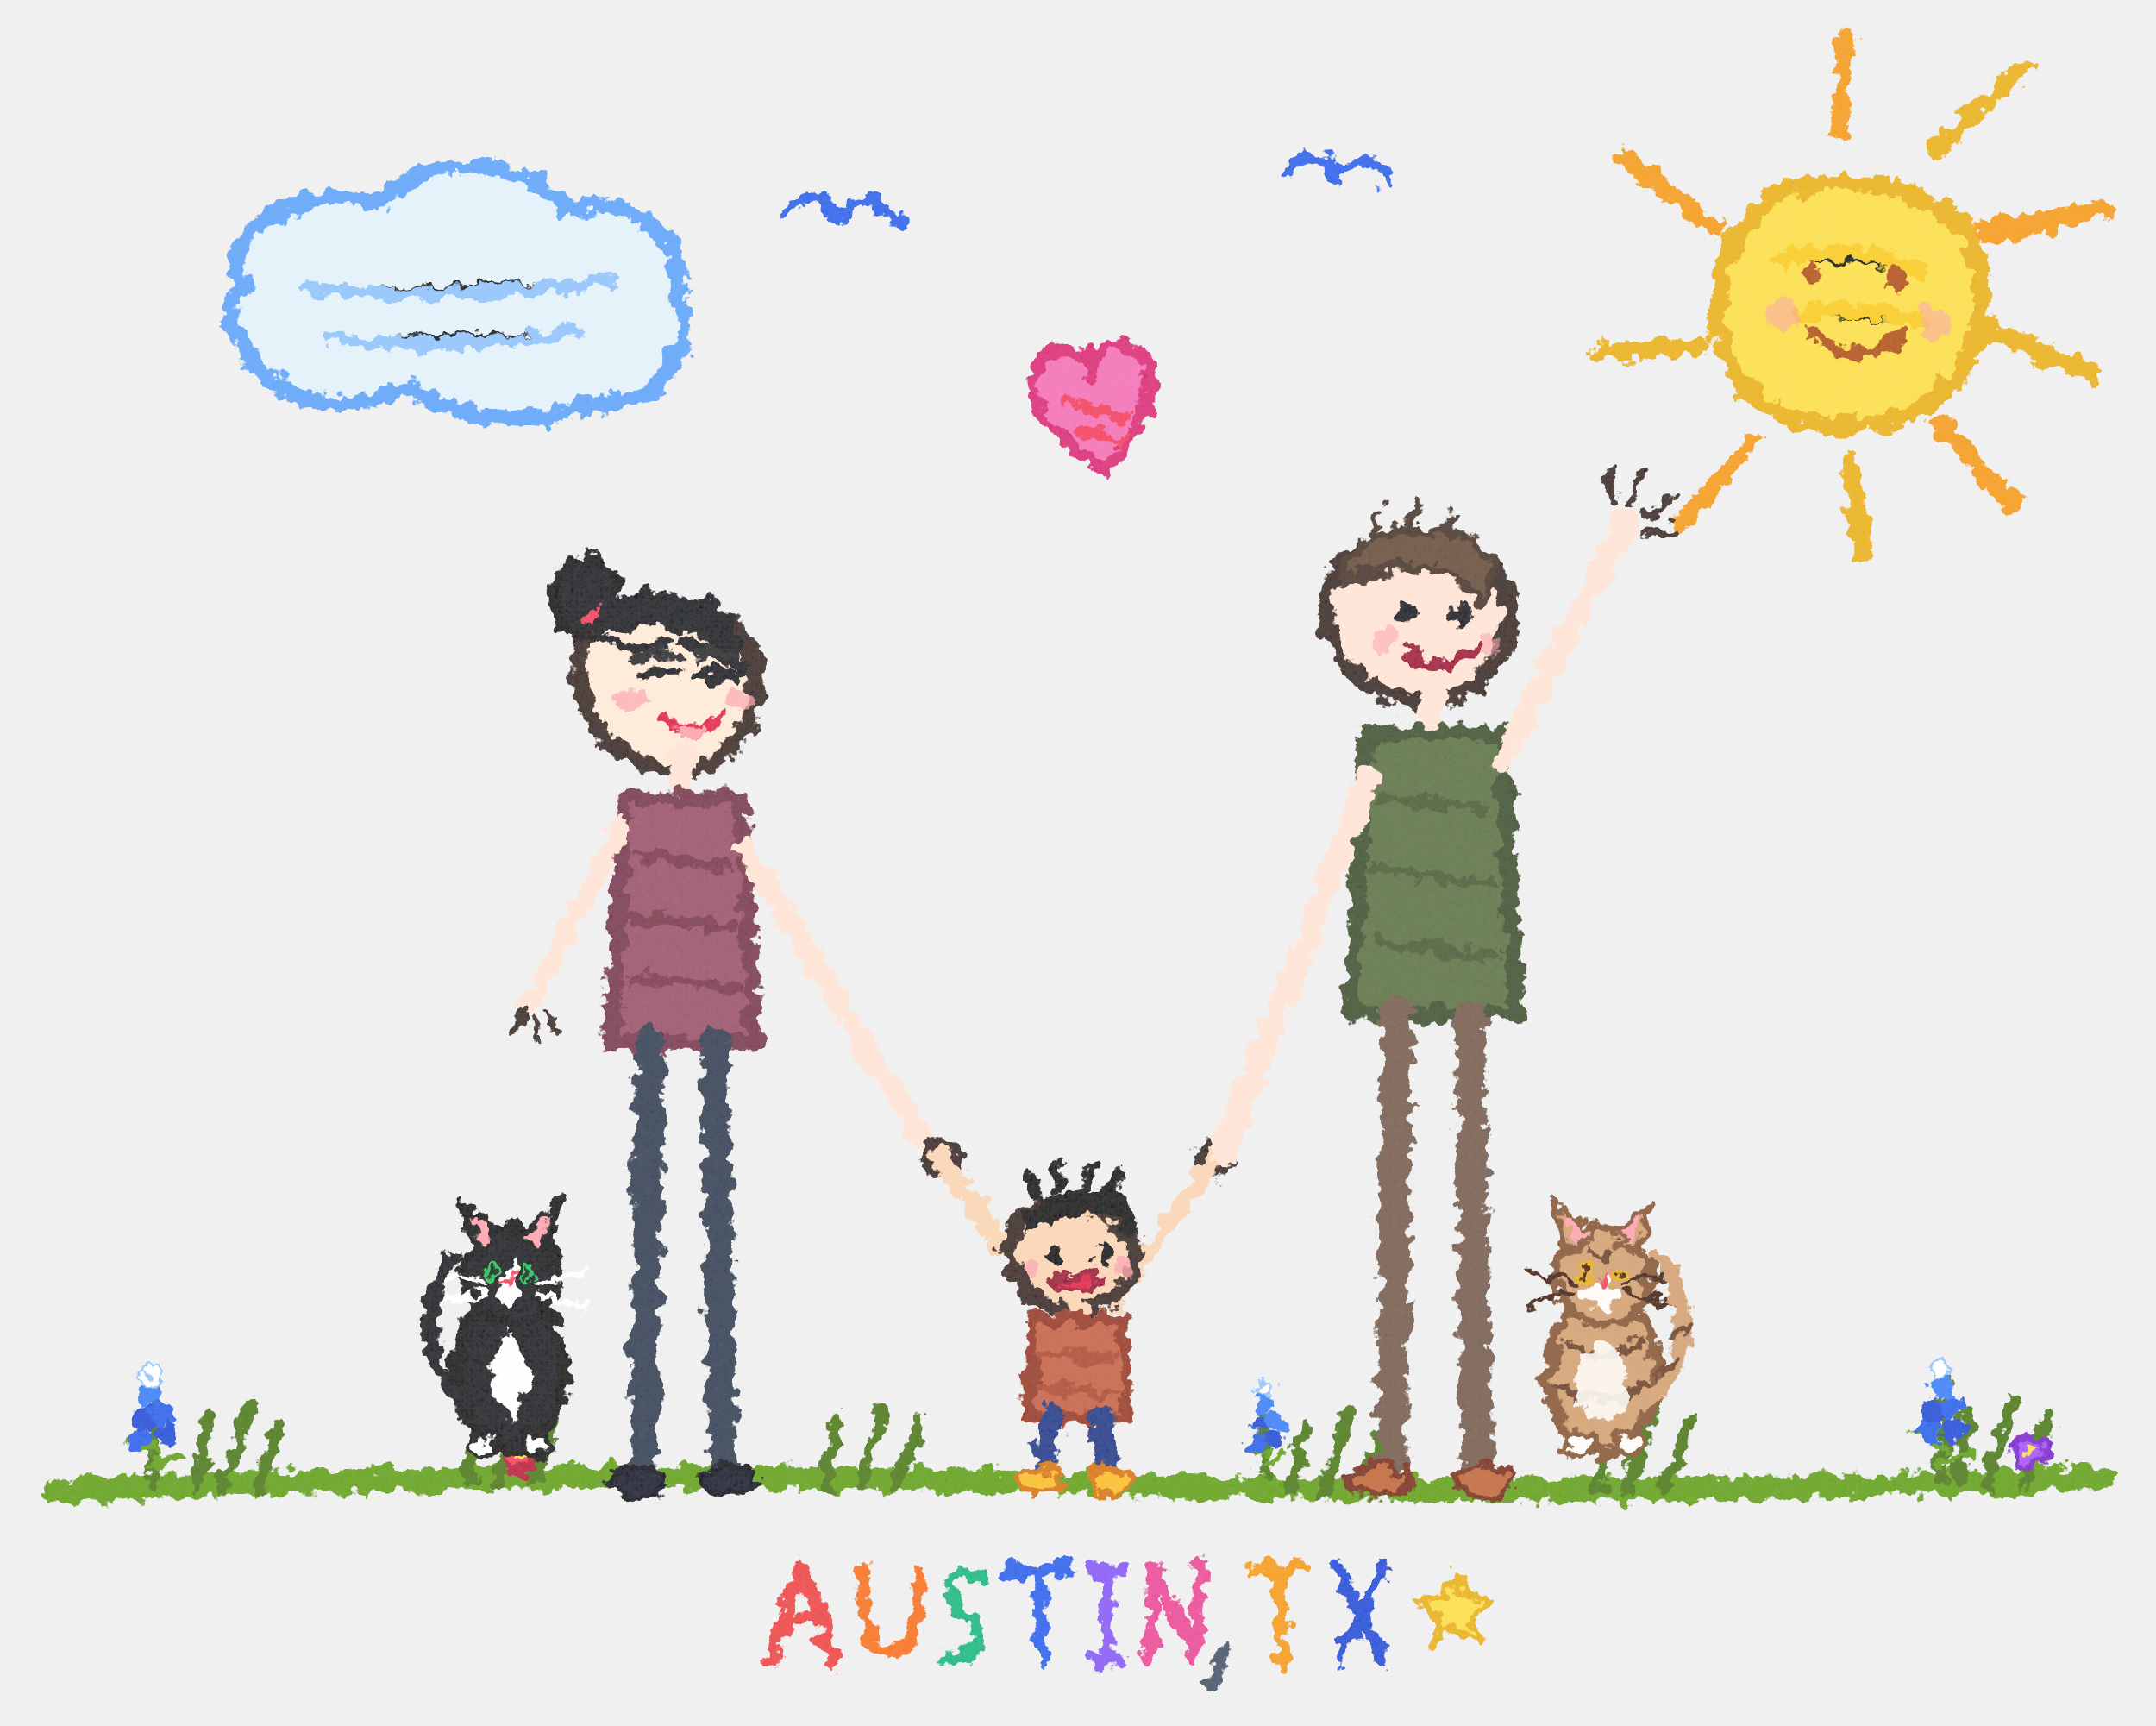
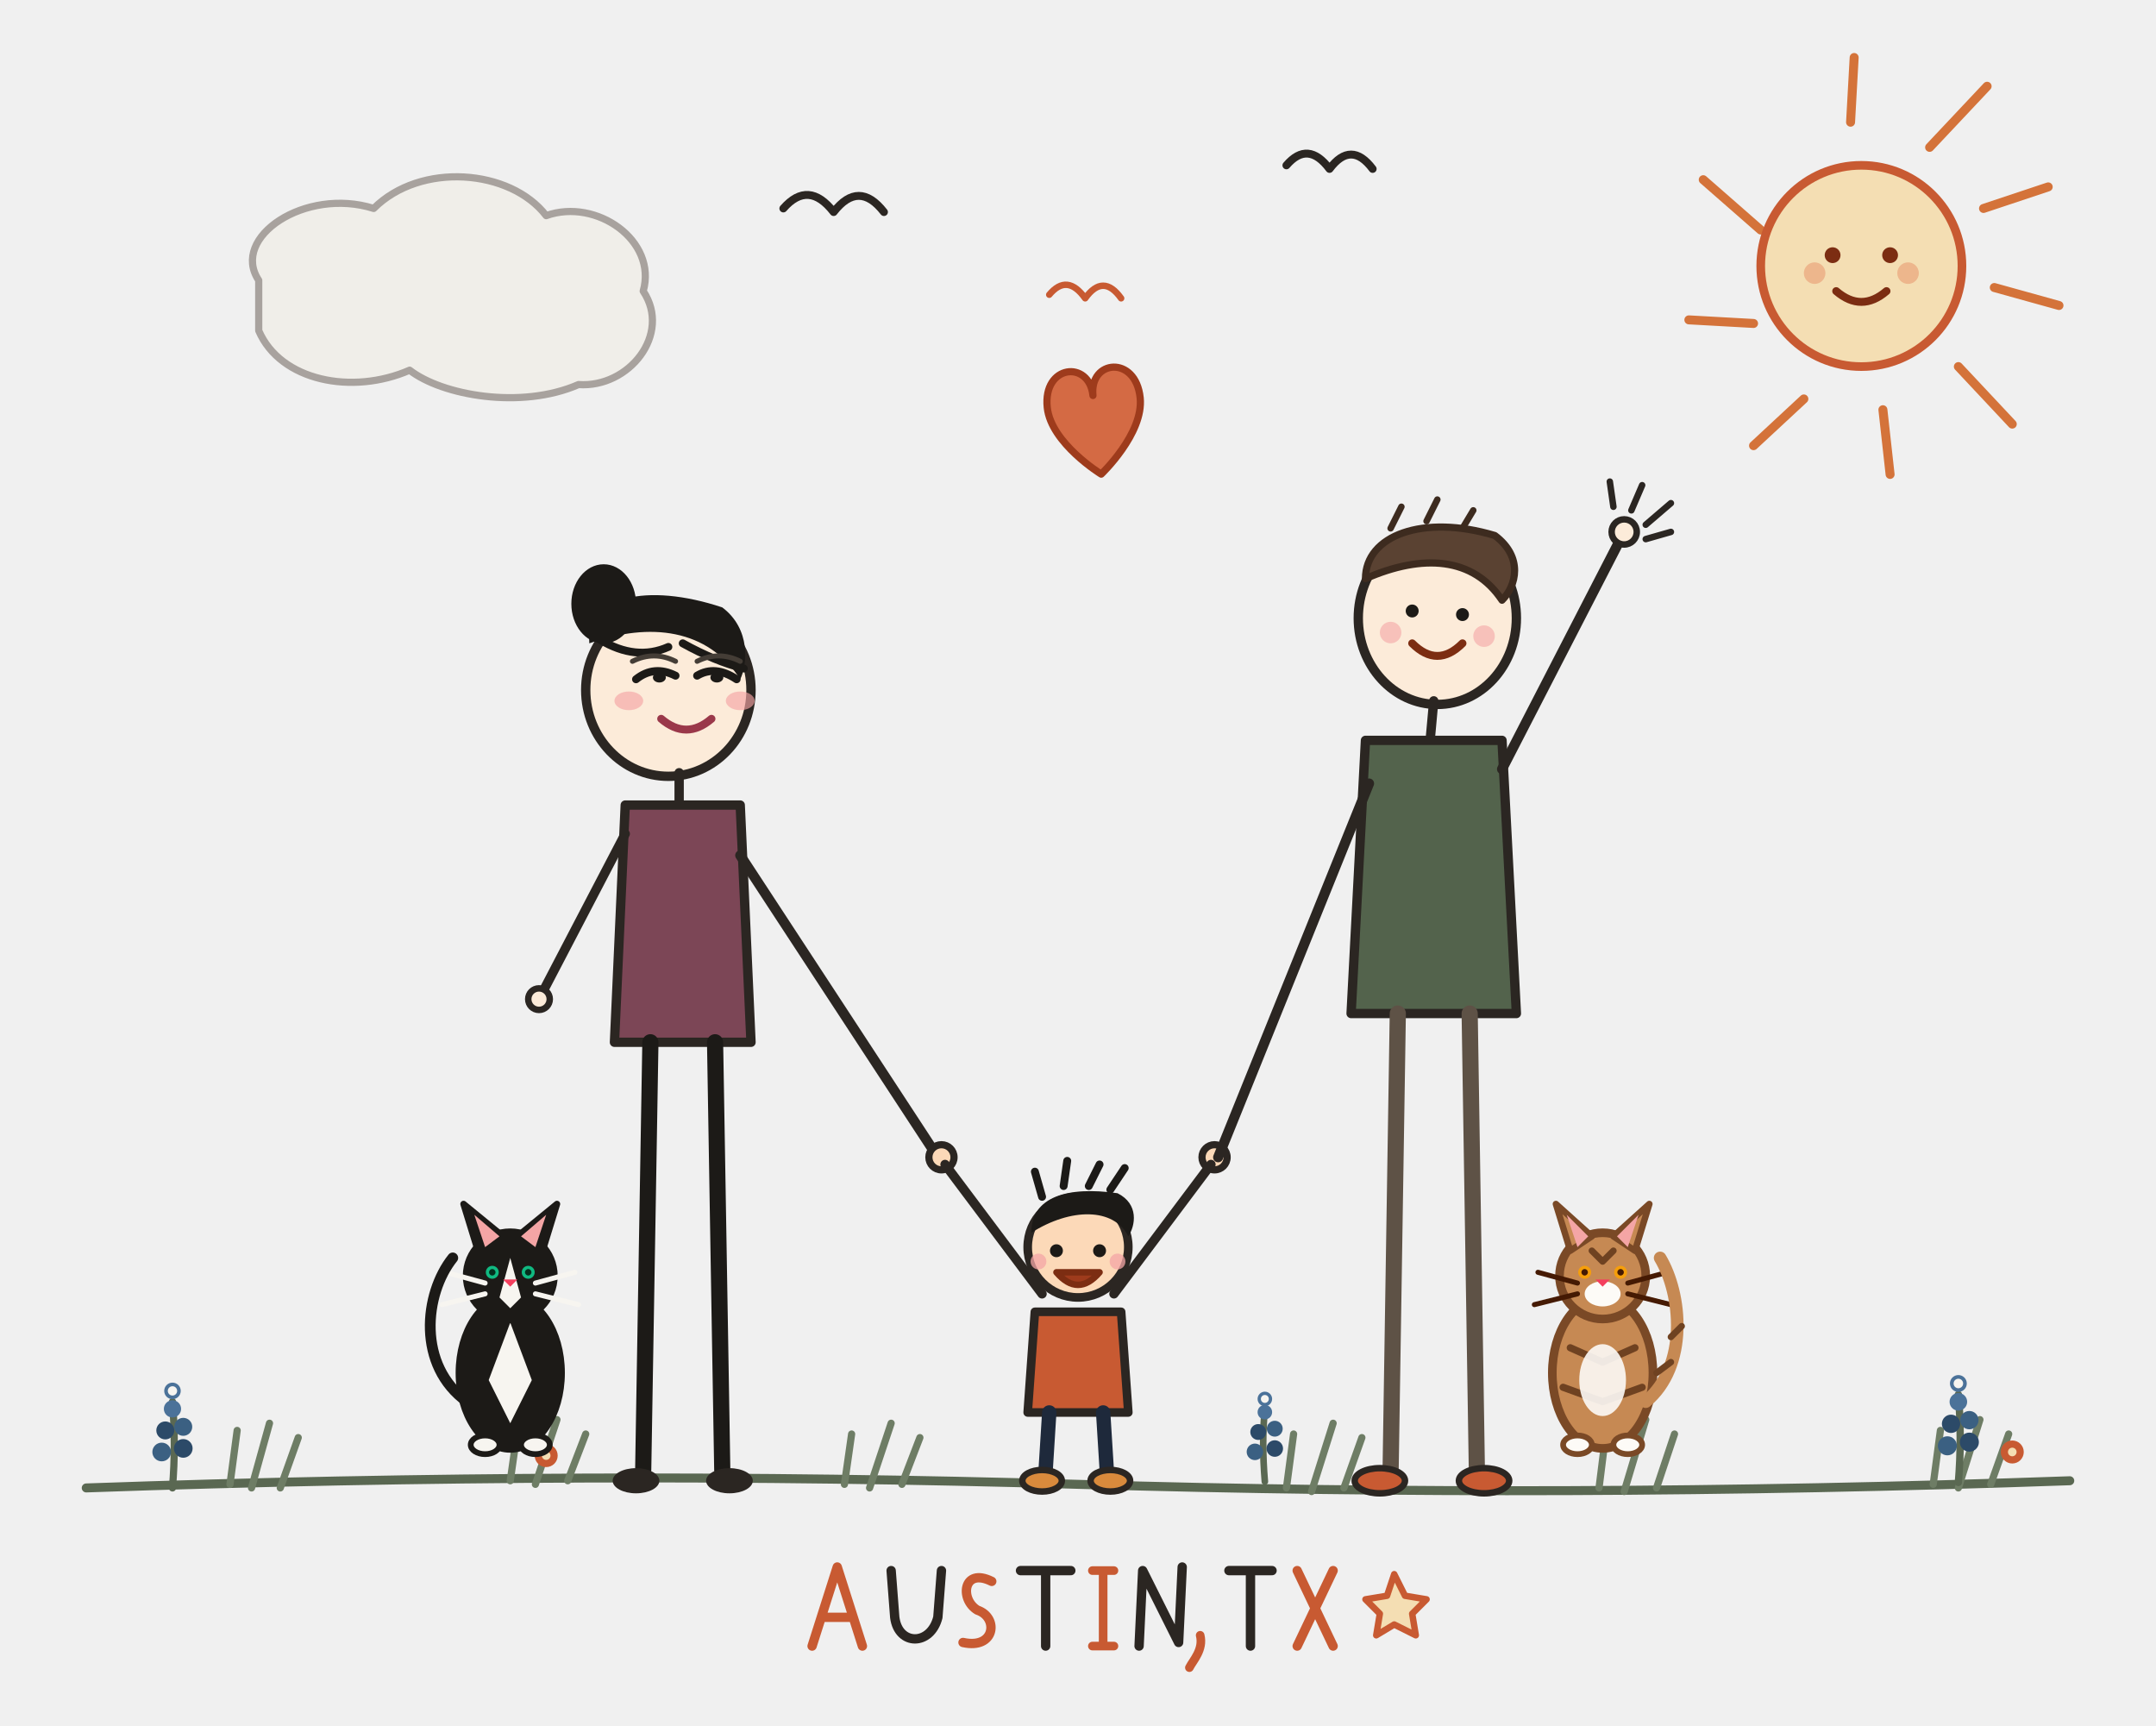
<svg xmlns="http://www.w3.org/2000/svg" viewBox="0 0 600 480" width="100%" height="100%">
-   <defs>
-     <filter id="crayon-rough" x="-10%" y="-10%" width="120%" height="120%" filterUnits="userSpaceOnUse">
-       <feTurbulence type="fractalNoise" baseFrequency="0.22" numOctaves="4" result="crayonJitter" />
-       <feDisplacementMap in="SourceGraphic" in2="crayonJitter" scale="6.8" xChannelSelector="R" yChannelSelector="G" result="wobblyEdges" />
-       <feTurbulence type="turbulence" baseFrequency="0.72" numOctaves="3" result="paperGrain" />
-       <feColorMatrix type="matrix" values="1 0 0 0 0  0 1 0 0 0  0 0 1 0 0  0 0 0 0.38 0" in="paperGrain" result="grainAlpha" />
-       <feComposite in="wobblyEdges" in2="grainAlpha" operator="arithmetic" k1="0.18" k2="0.9" k3="-0.14" k4="0.02" />
-     </filter>
-   </defs>
-   <g id="crayon-drawing" filter="url(#crayon-rough)" stroke-linecap="round" stroke-linejoin="round">
+   <g id="family-illustration" stroke-linecap="round" stroke-linejoin="round">
    <g id="sun">
-       <path d="M 512,36 L 514,10" stroke="#F59E0B" stroke-width="5" />
-       <path d="M 538,42 L 564,18" stroke="#EAB308" stroke-width="5" />
-       <path d="M 552,65 L 585,58" stroke="#F59E0B" stroke-width="5.5" />
-       <path d="M 554,92 L 582,104" stroke="#EAB308" stroke-width="5" />
-       <path d="M 540,118 L 560,140" stroke="#F59E0B" stroke-width="5.5" />
-       <path d="M 515,128 L 518,154" stroke="#EAB308" stroke-width="5" />
-       <path d="M 488,122 L 468,145" stroke="#F59E0B" stroke-width="4.5" />
-       <path d="M 474,96 L 445,98" stroke="#EAB308" stroke-width="5" />
-       <path d="M 478,64 L 452,44" stroke="#F59E0B" stroke-width="5" />
-       <path d="M 494,54 C 510,48 534,50 545,62 C 556,76 553,96 542,108 C 530,120 504,122 490,112 C 476,101 474,78 485,63 Z" fill="#FDE047" stroke="#EAB308" stroke-width="5" />
-       <path d="M 496,72 Q 515,67 534,75 M 500,88 Q 518,84 536,90" stroke="#FACC15" stroke-width="4" />
-       <ellipse cx="504" cy="76" rx="2.5" ry="3.2" fill="#B45309" />
-       <ellipse cx="528" cy="78" rx="2.5" ry="3.2" fill="#B45309" />
-       <path d="M 504,92 Q 516,104 530,93" stroke="#B45309" stroke-width="3.5" fill="none" />
-       <circle cx="496" cy="88" r="4.5" fill="#FCA5A5" opacity="0.6" />
-       <circle cx="538" cy="90" r="4.5" fill="#FCA5A5" opacity="0.6" />
+       <path d="M 515,34 L 516,16" stroke="#D4733A" stroke-width="2.5" />
+       <path d="M 537,41 L 553,24" stroke="#D4733A" stroke-width="2.5" />
+       <path d="M 552,58 L 570,52" stroke="#D4733A" stroke-width="2.5" />
+       <path d="M 555,80 L 573,85" stroke="#D4733A" stroke-width="2.5" />
+       <path d="M 545,102 L 560,118" stroke="#D4733A" stroke-width="2.5" />
+       <path d="M 524,114 L 526,132" stroke="#D4733A" stroke-width="2.5" />
+       <path d="M 502,111 L 488,124" stroke="#D4733A" stroke-width="2.5" />
+       <path d="M 488,90 L 470,89" stroke="#D4733A" stroke-width="2.5" />
+       <path d="M 490,64 L 474,50" stroke="#D4733A" stroke-width="2.5" />
+       <circle cx="518" cy="74" r="28" fill="#F4DEB3" stroke="#C85A32" stroke-width="2.4" />
+       <circle cx="510" cy="71" r="2.2" fill="#7C2D12" />
+       <circle cx="526" cy="71" r="2.2" fill="#7C2D12" />
+       <path d="M 511,81 Q 518,87 525,81" stroke="#7C2D12" stroke-width="2.2" fill="none" />
+       <circle cx="505" cy="76" r="3" fill="#E89B72" opacity="0.6" />
+       <circle cx="531" cy="76" r="3" fill="#E89B72" opacity="0.6" />
    </g>
    <g id="cloud">
-       <path d="M 68,80 C 58,66 84,50 106,56 C 120,42 146,44 158,58 C 174,53 192,66 188,82 C 196,96 182,114 166,112 C 148,120 124,116 114,108 C 96,116 74,112 68,96 C 63,90 62,84 68,80 Z" fill="rgba(224, 242, 254, 0.75)" stroke="#60A5FA" stroke-width="4.5" />
-       <path d="M 85,80 Q 128,84 170,78 M 92,94 Q 132,98 160,92" stroke="#93C5FD" stroke-width="3.5" />
+       <path d="M 72,78 C 64,66 85,52 104,58 C 117,45 142,47 152,60 C 166,55 183,67 179,81 C 187,93 175,108 161,107 C 145,114 123,110 114,103 C 98,110 78,106 72,92 Z" fill="rgba(240, 237, 230, 0.7)" stroke="#A8A29E" stroke-width="2" />
    </g>
-     <g id="birds" stroke-linecap="round" stroke-linejoin="round" stroke="#2563EB" stroke-width="3.5" fill="none">
-       <path d="M 218,60 Q 226,50 234,61 Q 242,51 250,62" />
-       <path d="M 358,48 Q 365,39 372,49 Q 379,40 386,50" />
+     <g id="sky-creatures" stroke-linecap="round" stroke-linejoin="round" stroke="#2B2622" stroke-width="2.2" fill="none">
+       <path d="M 218,58 Q 225,50 232,59 Q 239,50 246,59" />
+       <path d="M 358,46 Q 364,39 370,47 Q 376,39 382,47" />
+       <path d="M 292,82 Q 297,76 302,83 Q 307,76 312,83" stroke="#C85A32" stroke-width="1.8" />
    </g>
-     <g id="heart" transform="translate(305, 115) rotate(-8)">
-       <path d="M 0,-10 C 0,-22 -16,-22 -16,-8 C -16,4 0,16 0,16 C 0,16 16,4 16,-8 C 16,-22 0,-22 0,-10 Z" fill="#F472B6" stroke="#DB2777" stroke-width="3.5" />
-       <path d="M -8,-4 L 8,2 M -6,4 L 6,8" stroke="#F43F5E" stroke-width="2.5" />
+     <g id="heart" transform="translate(305, 118) rotate(-6)">
+       <path d="M 0,-8 C 0,-18 -13,-18 -13,-6 C -13,4 0,14 0,14 C 0,14 13,4 13,-6 C 13,-18 0,-18 0,-8 Z" fill="#D46A44" stroke="#9E3B1C" stroke-width="2" />
    </g>
    <g id="ground">
-       <path d="M 15,415 Q 160,408 300,413 Q 440,417 585,411" stroke="#65A30D" stroke-width="6.5" fill="none" />
-       <path d="M 55,413 L 58,394 M 62,414 L 69,392 M 72,414 L 78,396" stroke="#4D7C0F" stroke-width="3.5" />
-       <path d="M 130,412 L 133,394 M 138,413 L 145,391 M 148,412 L 155,395" stroke="#4D7C0F" stroke-width="3.5" />
-       <path d="M 230,413 L 233,395 M 239,414 L 246,392 M 249,413 L 256,396" stroke="#4D7C0F" stroke-width="3.5" />
-       <path d="M 360,415 L 363,397 M 368,416 L 375,393 M 378,415 L 385,397" stroke="#4D7C0F" stroke-width="3.5" />
-       <path d="M 445,414 L 448,395 M 453,415 L 460,392 M 463,414 L 470,396" stroke="#4D7C0F" stroke-width="3.5" />
-       <path d="M 545,412 L 548,394 M 553,413 L 560,390 M 563,412 L 570,395" stroke="#4D7C0F" stroke-width="3.5" />
-       <circle cx="145" cy="405" r="4.5" fill="#F43F5E" stroke="#BE123C" stroke-width="2" />
-       <circle cx="145" cy="405" r="1.8" fill="#FDE047" />
-       <circle cx="565" cy="404" r="4.5" fill="#A855F7" stroke="#7E22CE" stroke-width="2" />
-       <circle cx="565" cy="404" r="1.8" fill="#FDE047" />
-       <g id="bluebonnet-1" transform="translate(42, 386)">
-         <path d="M 0,26 Q 2,12 1,0" stroke="#4D7C0F" stroke-width="3" fill="none" />
-         <path d="M 1,18 L -6,14 M 1,22 L 8,19" stroke="#65A30D" stroke-width="2.5" />
-         <circle cx="-3" cy="14" r="3.2" fill="#2563EB" />
-         <circle cx="4" cy="13" r="3.2" fill="#1D4ED8" />
-         <circle cx="-2" cy="8" r="3.2" fill="#1D4ED8" />
-         <circle cx="3" cy="7" r="3.2" fill="#2563EB" />
-         <circle cx="0" cy="2" r="3" fill="#3B82F6" />
-         <circle cx="0" cy="-3" r="2.2" fill="#FFFFFF" stroke="#93C5FD" stroke-width="0.8" />
+       <path d="M 24,414 Q 165,409 300,413 Q 435,417 576,412" stroke="#5A6852" stroke-width="2.5" fill="none" />
+       <path d="M 64,413 L 66,398 M 70,414 L 75,396 M 78,414 L 83,400" stroke="#6E7D65" stroke-width="2" />
+       <path d="M 142,412 L 144,398 M 149,413 L 155,395 M 158,412 L 163,399" stroke="#6E7D65" stroke-width="2" />
+       <path d="M 235,413 L 237,399 M 242,414 L 248,396 M 251,413 L 256,400" stroke="#6E7D65" stroke-width="2" />
+       <path d="M 358,414 L 360,399 M 365,415 L 371,396 M 374,414 L 379,400" stroke="#6E7D65" stroke-width="2" />
+       <path d="M 445,414 L 447,398 M 452,415 L 458,395 M 461,414 L 466,399" stroke="#6E7D65" stroke-width="2" />
+       <path d="M 538,413 L 540,398 M 545,414 L 551,395 M 554,413 L 559,399" stroke="#6E7D65" stroke-width="2" />
+       <g id="bluebonnet-1" transform="translate(48, 390)">
+         <path d="M 0,24 Q 1,12 0,0" stroke="#5A6852" stroke-width="2" fill="none" />
+         <circle cx="-3" cy="14" r="2.6" fill="#3B6082" />
+         <circle cx="3" cy="13" r="2.6" fill="#2C4A68" />
+         <circle cx="-2" cy="8" r="2.5" fill="#2C4A68" />
+         <circle cx="3" cy="7" r="2.5" fill="#3B6082" />
+         <circle cx="0" cy="2" r="2.4" fill="#4B7299" />
+         <circle cx="0" cy="-3" r="1.8" fill="#F7F5F0" stroke="#4B7299" stroke-width="1" />
      </g>
-       <g id="bluebonnet-2" transform="translate(352, 390) scale(0.9)">
-         <path d="M 0,24 Q -1,10 0,0" stroke="#4D7C0F" stroke-width="3" fill="none" />
-         <path d="M 0,16 L -5,13 M 0,20 L 6,17" stroke="#65A30D" stroke-width="2.5" />
-         <circle cx="-3" cy="13" r="3" fill="#2563EB" />
-         <circle cx="3" cy="12" r="3" fill="#1D4ED8" />
-         <circle cx="-2" cy="7" r="3" fill="#1D4ED8" />
-         <circle cx="3" cy="6" r="3" fill="#3B82F6" />
-         <circle cx="0" cy="1" r="2.8" fill="#3B82F6" />
-         <circle cx="0" cy="-3.5" r="2.2" fill="#FFFFFF" stroke="#93C5FD" stroke-width="0.8" />
+       <g id="bluebonnet-2" transform="translate(352, 392) scale(0.92)">
+         <path d="M 0,22 Q -1,10 0,0" stroke="#5A6852" stroke-width="2" fill="none" />
+         <circle cx="-3" cy="13" r="2.5" fill="#3B6082" />
+         <circle cx="3" cy="12" r="2.5" fill="#2C4A68" />
+         <circle cx="-2" cy="7" r="2.4" fill="#2C4A68" />
+         <circle cx="3" cy="6" r="2.4" fill="#3B6082" />
+         <circle cx="0" cy="1" r="2.2" fill="#4B7299" />
+         <circle cx="0" cy="-3" r="1.7" fill="#F7F5F0" stroke="#4B7299" stroke-width="1" />
      </g>
-       <g id="bluebonnet-3" transform="translate(540, 384) scale(1.05)">
-         <path d="M 0,26 Q 2,12 1,0" stroke="#4D7C0F" stroke-width="3" fill="none" />
-         <path d="M 1,18 L -6,14 M 1,22 L 8,19" stroke="#65A30D" stroke-width="2.5" />
-         <circle cx="-3.5" cy="14" r="3.2" fill="#2563EB" />
-         <circle cx="3.5" cy="13" r="3.2" fill="#1D4ED8" />
-         <circle cx="-2.5" cy="8" r="3.2" fill="#1D4ED8" />
-         <circle cx="3.5" cy="7" r="3.2" fill="#2563EB" />
-         <circle cx="0" cy="2" r="3" fill="#3B82F6" />
-         <circle cx="0" cy="-3" r="2.4" fill="#FFFFFF" stroke="#93C5FD" stroke-width="0.8" />
+       <g id="bluebonnet-3" transform="translate(545, 388) scale(1.02)">
+         <path d="M 0,24 Q 1,12 0,0" stroke="#5A6852" stroke-width="2" fill="none" />
+         <circle cx="-3" cy="14" r="2.6" fill="#3B6082" />
+         <circle cx="3" cy="13" r="2.6" fill="#2C4A68" />
+         <circle cx="-2" cy="8" r="2.5" fill="#2C4A68" />
+         <circle cx="3" cy="7" r="2.5" fill="#3B6082" />
+         <circle cx="0" cy="2" r="2.4" fill="#4B7299" />
+         <circle cx="0" cy="-3" r="1.8" fill="#F7F5F0" stroke="#4B7299" stroke-width="1" />
      </g>
+       <circle cx="152" cy="405" r="3.2" fill="#C85A32" />
+       <circle cx="152" cy="405" r="1.2" fill="#F4DEB3" />
+       <circle cx="560" cy="404" r="3.2" fill="#C85A32" />
+       <circle cx="560" cy="404" r="1.2" fill="#F4DEB3" />
    </g>
    <g id="mom">
-       <path d="M 174,168 C 158,171 157,194 171,208 C 185,219 206,215 210,195 C 214,174 195,164 174,168 Z" fill="#FFEAD8" stroke="#3A2820" stroke-width="4.5" />
-       <ellipse cx="163" cy="166" rx="9" ry="11" fill="#18181B" stroke="#09090B" stroke-width="2.5" />
-       <circle cx="166" cy="172" r="3.2" fill="#F43F5E" />
-       <path d="M 164,178 C 163,165 180,161 200,168 C 208,174 207,184 205,188 C 196,173 180,171 164,178 Z" fill="#18181B" />
-       <path d="M 166,177 Q 176,183 186,179" stroke="#18181B" stroke-width="3" fill="none" />
-       <path d="M 190,178 Q 199,183 207,185" stroke="#18181B" stroke-width="3" fill="none" />
-       <path d="M 178,189 Q 183,185 189,188" stroke="#18181B" stroke-width="2.8" fill="none" />
-       <ellipse cx="184" cy="188.5" rx="2.2" ry="1.8" fill="#18181B" />
-       <path d="M 177,183 Q 183,180 189,183" stroke="#27272A" stroke-width="1.8" fill="none" />
-       <path d="M 194,188 Q 200,185 205,189" stroke="#18181B" stroke-width="2.8" fill="none" />
-       <ellipse cx="199.5" cy="188.5" rx="2.2" ry="1.8" fill="#18181B" />
-       <path d="M 194,183 Q 200,180 205,183" stroke="#27272A" stroke-width="1.8" fill="none" />
-       <ellipse cx="176" cy="195" rx="4.5" ry="3.2" fill="#FDA4AF" opacity="0.75" />
-       <ellipse cx="206" cy="195" rx="4.5" ry="3.2" fill="#FDA4AF" opacity="0.75" />
-       <path d="M 184,200 Q 192,207 200,200" stroke="#E11D48" stroke-width="3" fill="none" />
-       <path d="M 188,203 Q 192,205 196,203" stroke="#FDA4AF" stroke-width="2" fill="none" />
-       <path d="M 190,209 L 189,222" stroke="#FFE4D6" stroke-width="6.5" />
-       <path d="M 174,222 L 206,222 L 210,290 L 170,290 Z" fill="#9C526B" stroke="#7A3950" stroke-width="4.5" />
-       <path d="M 178,238 L 202,241 M 175,255 L 204,258 M 176,272 L 205,275" stroke="#7E374E" stroke-width="3" />
-       <path d="M 173,230 L 148,278" stroke="#FFE4D6" stroke-width="5.5" />
-       <circle cx="148" cy="278" r="3.5" fill="#FFE4D6" />
-       <path d="M 146,282 L 143,288 M 149,283 L 149,289 M 152,282 L 155,287" stroke="#3A2820" stroke-width="2" />
-       <path d="M 207,236 L 260,322" stroke="#FFE4D6" stroke-width="6" />
-       <path d="M 181,290 L 179,409" stroke="#334155" stroke-width="8" />
-       <path d="M 199,290 L 201,409" stroke="#334155" stroke-width="8" />
-       <ellipse cx="177" cy="412" rx="7.5" ry="4" fill="#0F172A" stroke="#020617" stroke-width="2" />
-       <ellipse cx="203" cy="412" rx="7.5" ry="4" fill="#0F172A" stroke="#020617" stroke-width="2" />
+       <ellipse cx="186" cy="192" rx="23" ry="24" fill="#FCEBD9" stroke="#2B2622" stroke-width="2.6" />
+       <ellipse cx="168" cy="168" rx="8" ry="10" fill="#1C1A17" stroke="#1C1A17" stroke-width="2" />
+       <circle cx="171" cy="174" r="2.5" fill="#C85A32" />
+       <path d="M 164,179 C 163,166 180,162 201,169 C 209,175 208,185 206,189 C 197,175 181,173 164,179 Z" fill="#1C1A17" />
+       <path d="M 167,178 Q 177,184 186,180" stroke="#1C1A17" stroke-width="2.2" fill="none" />
+       <path d="M 190,179 Q 199,184 207,186" stroke="#1C1A17" stroke-width="2.2" fill="none" />
+       <path d="M 177,189 Q 182,185 188,188" stroke="#1C1A17" stroke-width="2.2" fill="none" />
+       <ellipse cx="183.5" cy="188.5" rx="1.8" ry="1.4" fill="#1C1A17" />
+       <path d="M 176,184 Q 182,181 188,184" stroke="#443D36" stroke-width="1.4" fill="none" />
+       <path d="M 194,188 Q 199,185 205,189" stroke="#1C1A17" stroke-width="2.2" fill="none" />
+       <ellipse cx="199.5" cy="188.5" rx="1.8" ry="1.4" fill="#1C1A17" />
+       <path d="M 194,184 Q 200,181 206,184" stroke="#443D36" stroke-width="1.4" fill="none" />
+       <ellipse cx="175" cy="195" rx="4" ry="2.6" fill="#F4A5A5" opacity="0.65" />
+       <ellipse cx="206" cy="195" rx="4" ry="2.6" fill="#F4A5A5" opacity="0.65" />
+       <path d="M 184,200 Q 191,206 198,200" stroke="#9A384A" stroke-width="2.2" fill="none" />
+       <path d="M 189,215 L 189,224" stroke="#2B2622" stroke-width="2.6" />
+       <path d="M 174,224 L 206,224 L 209,290 L 171,290 Z" fill="#7C4656" stroke="#2B2622" stroke-width="2.6" />
+       <path d="M 174,232 L 150,278" stroke="#2B2622" stroke-width="2.6" />
+       <circle cx="150" cy="278" r="3" fill="#FCEBD9" stroke="#2B2622" stroke-width="1.8" />
+       <path d="M 206,238 L 261,322" stroke="#2B2622" stroke-width="2.8" />
+       <path d="M 181,290 L 179,409" stroke="#1C1A17" stroke-width="4.5" />
+       <path d="M 199,290 L 201,409" stroke="#1C1A17" stroke-width="4.5" />
+       <ellipse cx="177" cy="412" rx="6.5" ry="3.5" fill="#2B2622" />
+       <ellipse cx="203" cy="412" rx="6.5" ry="3.5" fill="#2B2622" />
    </g>
    <g id="toddler-son">
-       <circle cx="262" cy="322" r="4.5" fill="#FCD5B5" stroke="#3A2820" stroke-width="2.5" />
-       <circle cx="338" cy="322" r="4.5" fill="#FCD5B5" stroke="#3A2820" stroke-width="2.5" />
-       <path d="M 290,362 L 263,324" stroke="#FCD5B5" stroke-width="5" />
-       <path d="M 310,362 L 337,324" stroke="#FCD5B5" stroke-width="5" />
-       <path d="M 288,337 C 278,339 279,355 288,361 C 298,367 314,364 316,351 C 317,339 303,334 288,337 Z" fill="#FCD5B5" stroke="#3A2820" stroke-width="4" />
-       <path d="M 284,344 C 284,334 296,330 310,332 C 318,335 317,342 315,345 C 311,336 297,336 284,344 Z" fill="#09090B" />
-       <path d="M 288,334 L 286,327 M 294,331 L 295,324 M 301,331 L 304,325 M 308,332 L 312,326" stroke="#09090B" stroke-width="2.8" />
-       <ellipse cx="293" cy="349" rx="2.2" ry="2.6" fill="#09090B" />
-       <ellipse cx="307" cy="349" rx="2.2" ry="2.6" fill="#09090B" />
-       <path d="M 293,355 Q 300,363 307,355 Z" fill="#E11D48" stroke="#9F1239" stroke-width="2" />
-       <circle cx="287" cy="353" r="2.8" fill="#FDA4AF" opacity="0.8" />
-       <circle cx="313" cy="353" r="2.8" fill="#FDA4AF" opacity="0.8" />
-       <path d="M 300,361 L 300,367" stroke="#FCD5B5" stroke-width="5" />
-       <path d="M 288,367 L 312,367 L 314,394 L 286,394 Z" fill="#C86446" stroke="#9A3B22" stroke-width="3.8" />
-       <path d="M 290,376 L 309,378 M 289,386 L 310,388" stroke="#B04B30" stroke-width="2.5" />
-       <path d="M 292,394 L 291,409" stroke="#1E3A8A" stroke-width="6.5" />
-       <path d="M 307,394 L 308,409" stroke="#1E3A8A" stroke-width="6.5" />
-       <ellipse cx="290" cy="412" rx="6" ry="3.5" fill="#FBBF24" stroke="#D97706" stroke-width="2" />
-       <ellipse cx="309" cy="412" rx="6" ry="3.5" fill="#FBBF24" stroke="#D97706" stroke-width="2" />
+       <circle cx="262" cy="322" r="3.5" fill="#FCD9B8" stroke="#2B2622" stroke-width="2" />
+       <circle cx="338" cy="322" r="3.5" fill="#FCD9B8" stroke="#2B2622" stroke-width="2" />
+       <path d="M 290,360 L 263,324" stroke="#2B2622" stroke-width="2.6" />
+       <path d="M 310,360 L 337,324" stroke="#2B2622" stroke-width="2.6" />
+       <circle cx="300" cy="347" r="14" fill="#FCD9B8" stroke="#2B2622" stroke-width="2.4" />
+       <path d="M 287,343 C 287,333 297,330 311,332 C 317,335 316,341 314,344 C 310,336 298,336 287,343 Z" fill="#1C1A17" />
+       <path d="M 290,333 L 288,326 M 296,330 L 297,323 M 303,330 L 306,324 M 309,331 L 313,325" stroke="#1C1A17" stroke-width="2.2" />
+       <circle cx="294" cy="348" r="1.8" fill="#1C1A17" />
+       <circle cx="306" cy="348" r="1.8" fill="#1C1A17" />
+       <path d="M 294,354 Q 300,361 306,354 Z" fill="#9E3B1C" stroke="#7C2D12" stroke-width="1.8" />
+       <circle cx="289" cy="351" r="2.2" fill="#F4A5A5" opacity="0.75" />
+       <circle cx="311" cy="351" r="2.2" fill="#F4A5A5" opacity="0.75" />
+       <path d="M 288,365 L 312,365 L 314,393 L 286,393 Z" fill="#C85A32" stroke="#2B2622" stroke-width="2.4" />
+       <path d="M 292,393 L 291,409" stroke="#1E293B" stroke-width="4" />
+       <path d="M 307,393 L 308,409" stroke="#1E293B" stroke-width="4" />
+       <ellipse cx="290" cy="412" rx="5.5" ry="3" fill="#D98A3C" stroke="#2B2622" stroke-width="1.8" />
+       <ellipse cx="309" cy="412" rx="5.5" ry="3" fill="#D98A3C" stroke="#2B2622" stroke-width="1.8" />
    </g>
    <g id="dad">
-       <path d="M 382,152 C 366,154 364,178 380,190 C 395,201 416,194 420,175 C 423,156 404,147 382,152 Z" fill="#FFE4D6" stroke="#3A2820" stroke-width="4.5" />
-       <path d="M 374,162 C 374,150 390,144 410,150 C 418,156 416,164 412,168 C 404,156 390,155 374,162 Z" fill="#6B4F3B" stroke="#4A3525" stroke-width="2.5" />
-       <path d="M 382,148 L 385,142 M 392,146 L 395,140 M 402,148 L 405,143" stroke="#4A3525" stroke-width="2.2" />
-       <ellipse cx="392" cy="170" rx="2.5" ry="3.2" fill="#18181B" />
-       <ellipse cx="407" cy="171" rx="2.5" ry="3.2" fill="#18181B" />
-       <path d="M 392,181 Q 401,189 410,181" stroke="#9F1239" stroke-width="3" fill="none" />
-       <circle cx="386" cy="178" r="3.5" fill="#FDA4AF" opacity="0.6" />
-       <circle cx="414" cy="179" r="3.5" fill="#FDA4AF" opacity="0.6" />
-       <path d="M 399,190 L 398,204" stroke="#FFE4D6" stroke-width="7" />
-       <path d="M 380,204 L 418,204 L 422,282 L 376,282 Z" fill="#5F7444" stroke="#43532F" stroke-width="4.5" />
-       <path d="M 385,222 L 413,225 M 382,242 L 415,246 M 383,262 L 416,266" stroke="#4B5E36" stroke-width="3" />
-       <path d="M 381,216 L 340,322" stroke="#FFE4D6" stroke-width="6.5" />
-       <path d="M 418,212 L 452,146" stroke="#FFE4D6" stroke-width="6.5" />
-       <circle cx="452" cy="146" r="4.5" fill="#FFE4D6" />
-       <path d="M 449,139 L 448,131 M 454,140 L 457,132 M 458,144 L 466,138 M 458,149 L 466,147" stroke="#3A2820" stroke-width="2.2" />
-       <path d="M 389,282 L 387,409" stroke="#785E4F" stroke-width="8.5" />
-       <path d="M 409,282 L 411,409" stroke="#785E4F" stroke-width="8.5" />
-       <ellipse cx="384" cy="412" rx="8" ry="4.5" fill="#C26A3B" stroke="#7C2D12" stroke-width="2" />
-       <ellipse cx="413" cy="412" rx="8" ry="4.5" fill="#C26A3B" stroke="#7C2D12" stroke-width="2" />
+       <ellipse cx="400" cy="172" rx="22" ry="24" fill="#FCEBD9" stroke="#2B2622" stroke-width="2.6" />
+       <path d="M 380,161 C 380,149 396,143 416,149 C 424,155 422,163 418,167 C 410,155 396,154 380,161 Z" fill="#5A4232" stroke="#3D2B1F" stroke-width="2" />
+       <path d="M 387,147 L 390,141 M 397,145 L 400,139 M 407,147 L 410,142" stroke="#3D2B1F" stroke-width="1.8" />
+       <circle cx="393" cy="170" r="1.8" fill="#1C1A17" />
+       <circle cx="407" cy="171" r="1.8" fill="#1C1A17" />
+       <path d="M 393,179 Q 400,186 407,179" stroke="#7C2D12" stroke-width="2.2" fill="none" />
+       <circle cx="387" cy="176" r="3" fill="#F4A5A5" opacity="0.6" />
+       <circle cx="413" cy="177" r="3" fill="#F4A5A5" opacity="0.6" />
+       <path d="M 399,195 L 398,206" stroke="#2B2622" stroke-width="2.6" />
+       <path d="M 380,206 L 418,206 L 422,282 L 376,282 Z" fill="#53634C" stroke="#2B2622" stroke-width="2.6" />
+       <path d="M 381,218 L 339,322" stroke="#2B2622" stroke-width="2.8" />
+       <path d="M 418,214 L 452,148" stroke="#2B2622" stroke-width="2.8" />
+       <circle cx="452" cy="148" r="3.5" fill="#FCEBD9" stroke="#2B2622" stroke-width="1.8" />
+       <path d="M 449,141 L 448,134 M 454,142 L 457,135 M 458,146 L 465,140 M 458,150 L 465,148" stroke="#2B2622" stroke-width="1.8" />
+       <path d="M 389,282 L 387,409" stroke="#5E5246" stroke-width="4.5" />
+       <path d="M 409,282 L 411,409" stroke="#5E5246" stroke-width="4.5" />
+       <ellipse cx="384" cy="412" rx="7" ry="3.5" fill="#C85A32" stroke="#2B2622" stroke-width="1.8" />
+       <ellipse cx="413" cy="412" rx="7" ry="3.5" fill="#C85A32" stroke="#2B2622" stroke-width="1.8" />
    </g>
    <g id="pickles-cat" transform="translate(36, 0)">
-       <ellipse cx="106" cy="382" rx="15" ry="22" fill="#18181B" stroke="#09090B" stroke-width="3.5" />
-       <path d="M 106,368 L 100,384 L 106,396 L 112,384 Z" fill="#FFFFFF" />
-       <circle cx="106" cy="355" r="13" fill="#18181B" stroke="#09090B" stroke-width="3" />
-       <polygon points="106,350 103,361 106,364 109,361" fill="#FFFFFF" />
-       <polygon points="96,348 92,334 103,344" fill="#18181B" stroke="#09090B" stroke-width="2" />
-       <polygon points="98,347 95,337 102,344" fill="#FDA4AF" />
-       <polygon points="116,348 120,334 109,344" fill="#18181B" stroke="#09090B" stroke-width="2" />
-       <polygon points="114,347 117,337 110,344" fill="#FDA4AF" />
-       <circle cx="101" cy="354" r="2.2" fill="#22C55E" />
-       <circle cx="101" cy="354" r="1.1" fill="#052E16" />
-       <circle cx="111" cy="354" r="2.2" fill="#22C55E" />
-       <circle cx="111" cy="354" r="1.1" fill="#052E16" />
+       <ellipse cx="106" cy="382" rx="14" ry="21" fill="#1C1A17" stroke="#1C1A17" stroke-width="2.4" />
+       <path d="M 106,368 L 100,384 L 106,396 L 112,384 Z" fill="#F7F5F0" />
+       <circle cx="106" cy="355" r="12" fill="#1C1A17" stroke="#1C1A17" stroke-width="2.4" />
+       <polygon points="106,350 103,361 106,364 109,361" fill="#F7F5F0" />
+       <polygon points="97,348 93,335 104,344" fill="#1C1A17" stroke="#1C1A17" stroke-width="1.8" />
+       <polygon points="99,347 96,338 103,344" fill="#F4A5A5" />
+       <polygon points="115,348 119,335 108,344" fill="#1C1A17" stroke="#1C1A17" stroke-width="1.8" />
+       <polygon points="113,347 116,338 109,344" fill="#F4A5A5" />
+       <circle cx="101" cy="354" r="1.8" fill="#10B981" />
+       <circle cx="101" cy="354" r="0.9" fill="#042F1E" />
+       <circle cx="111" cy="354" r="1.8" fill="#10B981" />
+       <circle cx="111" cy="354" r="0.9" fill="#042F1E" />
      <polygon points="106,358 104,356 108,356" fill="#F43F5E" />
-       <line x1="99" y1="357" x2="86" y2="354" stroke="#FFFFFF" stroke-width="1.8" />
-       <line x1="99" y1="360" x2="85" y2="363" stroke="#FFFFFF" stroke-width="1.8" />
-       <line x1="113" y1="357" x2="126" y2="354" stroke="#FFFFFF" stroke-width="1.8" />
-       <line x1="113" y1="360" x2="127" y2="363" stroke="#FFFFFF" stroke-width="1.8" />
-       <ellipse cx="99" cy="402" rx="4.5" ry="3" fill="#FFFFFF" stroke="#09090B" stroke-width="1.8" />
-       <ellipse cx="113" cy="402" rx="4.5" ry="3" fill="#FFFFFF" stroke="#09090B" stroke-width="1.8" />
-       <path d="M 94,390 C 80,380 82,360 90,350" stroke="#18181B" stroke-width="4.5" fill="none" />
+       <line x1="99" y1="357" x2="88" y2="354" stroke="#F7F5F0" stroke-width="1.4" />
+       <line x1="99" y1="360" x2="87" y2="363" stroke="#F7F5F0" stroke-width="1.4" />
+       <line x1="113" y1="357" x2="124" y2="354" stroke="#F7F5F0" stroke-width="1.4" />
+       <line x1="113" y1="360" x2="125" y2="363" stroke="#F7F5F0" stroke-width="1.4" />
+       <ellipse cx="99" cy="402" rx="4" ry="2.6" fill="#F7F5F0" stroke="#1C1A17" stroke-width="1.6" />
+       <ellipse cx="113" cy="402" rx="4" ry="2.6" fill="#F7F5F0" stroke="#1C1A17" stroke-width="1.6" />
+       <path d="M 94,390 C 80,380 82,360 90,350" stroke="#1C1A17" stroke-width="3" fill="none" />
    </g>
    <g id="pesto-cat" transform="translate(-48, 0)">
-       <ellipse cx="494" cy="382" rx="15" ry="22" fill="#D4A373" stroke="#8A5A36" stroke-width="3.5" />
-       <path d="M 484,374 L 494,378 L 504,374 M 482,386 L 494,390 L 506,386" stroke="#6F4525" stroke-width="2.5" fill="none" />
-       <ellipse cx="494" cy="384" rx="7" ry="11" fill="#FFFDF8" opacity="0.9" />
-       <circle cx="494" cy="355" r="13" fill="#D4A373" stroke="#8A5A36" stroke-width="3" />
-       <ellipse cx="494" cy="360" rx="5.5" ry="4" fill="#FFFDF8" />
-       <path d="M 491,347 L 494,351 L 497,347" stroke="#6F4525" stroke-width="2" fill="none" />
-       <polygon points="484,348 480,334 491,344" fill="#D4A373" stroke="#8A5A36" stroke-width="2" />
-       <polygon points="486,347 483,337 490,344" fill="#FDA4AF" />
-       <polygon points="504,348 508,334 497,344" fill="#D4A373" stroke="#8A5A36" stroke-width="2" />
-       <polygon points="502,347 505,337 498,344" fill="#FDA4AF" />
-       <circle cx="489" cy="354" r="2.2" fill="#EAB308" />
-       <circle cx="489" cy="354" r="1.1" fill="#451A03" />
-       <circle cx="499" cy="354" r="2.2" fill="#EAB308" />
-       <circle cx="499" cy="354" r="1.1" fill="#451A03" />
+       <ellipse cx="494" cy="382" rx="14" ry="21" fill="#C68953" stroke="#7A4926" stroke-width="2.4" />
+       <path d="M 485,375 L 494,379 L 503,375 M 483,386 L 494,390 L 505,386" stroke="#6F4221" stroke-width="2" fill="none" />
+       <ellipse cx="494" cy="384" rx="6.5" ry="10" fill="#FDFBF7" opacity="0.9" />
+       <circle cx="494" cy="355" r="12" fill="#C68953" stroke="#7A4926" stroke-width="2.4" />
+       <ellipse cx="494" cy="360" rx="5" ry="3.5" fill="#FDFBF7" />
+       <path d="M 491,348 L 494,351 L 497,348" stroke="#6F4221" stroke-width="1.8" fill="none" />
+       <polygon points="485,348 481,335 491,344" fill="#C68953" stroke="#7A4926" stroke-width="1.8" />
+       <polygon points="487,347 484,338 490,344" fill="#F4A5A5" />
+       <polygon points="503,348 507,335 497,344" fill="#C68953" stroke="#7A4926" stroke-width="1.8" />
+       <polygon points="501,347 504,338 498,344" fill="#F4A5A5" />
+       <circle cx="489" cy="354" r="1.8" fill="#F59E0B" />
+       <circle cx="489" cy="354" r="0.9" fill="#451A03" />
+       <circle cx="499" cy="354" r="1.8" fill="#F59E0B" />
+       <circle cx="499" cy="354" r="0.9" fill="#451A03" />
      <polygon points="494,358 492,356 496,356" fill="#F43F5E" />
-       <line x1="487" y1="357" x2="474" y2="354" stroke="#451A03" stroke-width="1.6" />
-       <line x1="487" y1="360" x2="473" y2="363" stroke="#451A03" stroke-width="1.6" />
-       <line x1="501" y1="357" x2="514" y2="354" stroke="#451A03" stroke-width="1.6" />
-       <line x1="501" y1="360" x2="515" y2="363" stroke="#451A03" stroke-width="1.6" />
-       <ellipse cx="487" cy="402" rx="4.5" ry="3" fill="#FFFDF8" stroke="#8A5A36" stroke-width="1.8" />
-       <ellipse cx="501" cy="402" rx="4.5" ry="3" fill="#FFFDF8" stroke="#8A5A36" stroke-width="1.8" />
-       <path d="M 506,390 C 520,380 518,360 510,350" stroke="#D4A373" stroke-width="4.5" fill="none" />
-       <path d="M 510,382 L 514,379 M 514,372 L 518,369" stroke="#6F4525" stroke-width="2" />
+       <line x1="487" y1="357" x2="476" y2="354" stroke="#451A03" stroke-width="1.4" />
+       <line x1="487" y1="360" x2="475" y2="363" stroke="#451A03" stroke-width="1.4" />
+       <line x1="501" y1="357" x2="512" y2="354" stroke="#451A03" stroke-width="1.4" />
+       <line x1="501" y1="360" x2="513" y2="363" stroke="#451A03" stroke-width="1.4" />
+       <ellipse cx="487" cy="402" rx="4" ry="2.6" fill="#FDFBF7" stroke="#7A4926" stroke-width="1.6" />
+       <ellipse cx="501" cy="402" rx="4" ry="2.6" fill="#FDFBF7" stroke="#7A4926" stroke-width="1.6" />
+       <path d="M 506,390 C 518,380 516,360 510,350" stroke="#C68953" stroke-width="3.5" fill="none" />
+       <path d="M 509,382 L 513,379 M 513,372 L 516,369" stroke="#6F4221" stroke-width="1.8" />
    </g>
    <g id="austin-signoff" stroke-linecap="round" stroke-linejoin="round" fill="none">
-       <path d="M 215,462 L 223,435 L 232,462 M 219,451 L 229,451" stroke="#EF4444" stroke-width="3.8" />
-       <path d="M 240,436 L 241,452 C 242,462 252,463 255,452 L 256,437" stroke="#F97316" stroke-width="3.6" />
-       <path d="M 273,439 C 263,434 262,446 268,449 C 275,452 274,463 263,461" stroke="#10B981" stroke-width="3.6" />
-       <path d="M 281,437 L 297,436 M 289,437 L 290,462" stroke="#2563EB" stroke-width="3.8" />
-       <path d="M 304,437 L 312,437 M 308,437 L 308,462 M 304,462 L 312,462" stroke="#8B5CF6" stroke-width="3.5" />
-       <path d="M 320,462 L 321,436 L 333,461 L 334,435" stroke="#EC4899" stroke-width="3.8" />
-       <path d="M 340,459 C 341,463 338,467 336,469" stroke="#475569" stroke-width="3.5" />
-       <path d="M 349,437 L 364,436 M 356,437 L 357,462" stroke="#F59E0B" stroke-width="3.8" />
-       <path d="M 372,436 L 385,462 M 385,436 L 373,462" stroke="#1D4ED8" stroke-width="3.8" />
-       <polygon points="405,438 408,444 415,445 410,450 412,457 405,453 398,457 400,450 395,445 402,444" fill="#FDE047" stroke="#EAB308" stroke-width="2.2" />
+       <path d="M 226,458 L 233,436 L 240,458 M 229,450 L 237,450" stroke="#C85A32" stroke-width="2.6" />
+       <path d="M 248,437 L 249,450 C 250,458 259,458 261,450 L 262,437" stroke="#2B2622" stroke-width="2.6" />
+       <path d="M 276,440 C 268,436 267,445 272,448 C 278,450 277,459 268,457" stroke="#C85A32" stroke-width="2.6" />
+       <path d="M 284,437 L 298,437 M 291,437 L 291,458" stroke="#2B2622" stroke-width="2.6" />
+       <path d="M 304,437 L 310,437 M 307,437 L 307,458 M 304,458 L 310,458" stroke="#C85A32" stroke-width="2.4" />
+       <path d="M 317,458 L 318,437 L 328,457 L 329,436" stroke="#2B2622" stroke-width="2.6" />
+       <path d="M 334,455 C 335,459 332,462 331,464" stroke="#C85A32" stroke-width="2.4" />
+       <path d="M 342,437 L 354,437 M 348,437 L 348,458" stroke="#2B2622" stroke-width="2.6" />
+       <path d="M 361,437 L 371,458 M 371,437 L 361,458" stroke="#C85A32" stroke-width="2.6" />
+       <polygon points="388,438 391,444 397,445 393,449 394,455 388,452 383,455 384,449 380,445 386,444" fill="#F4DEB3" stroke="#C85A32" stroke-width="1.8" />
    </g>
  </g>
</svg>
